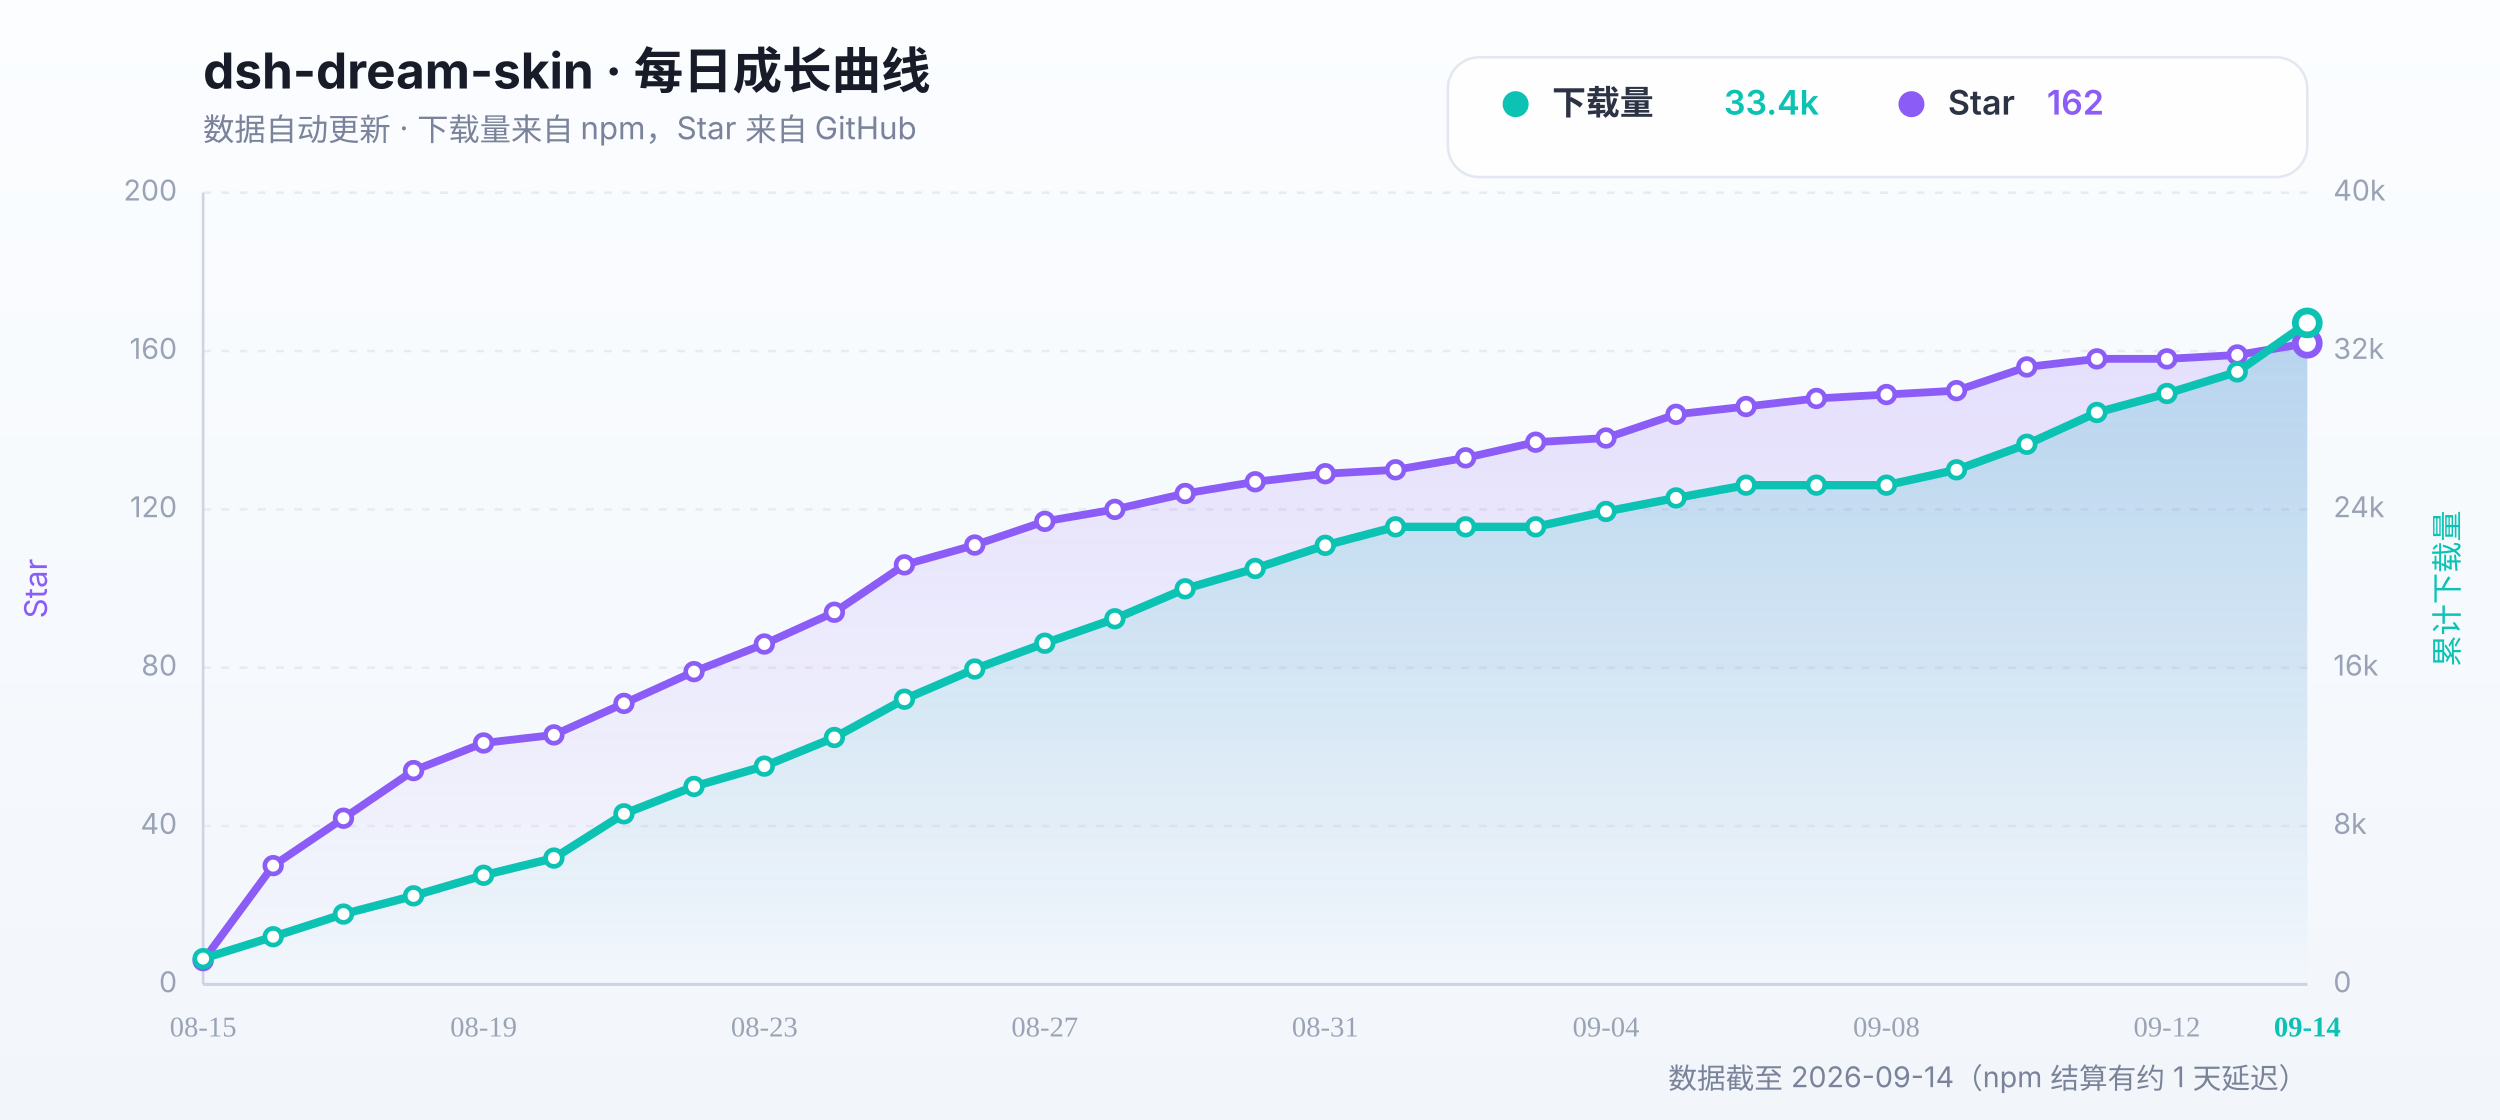
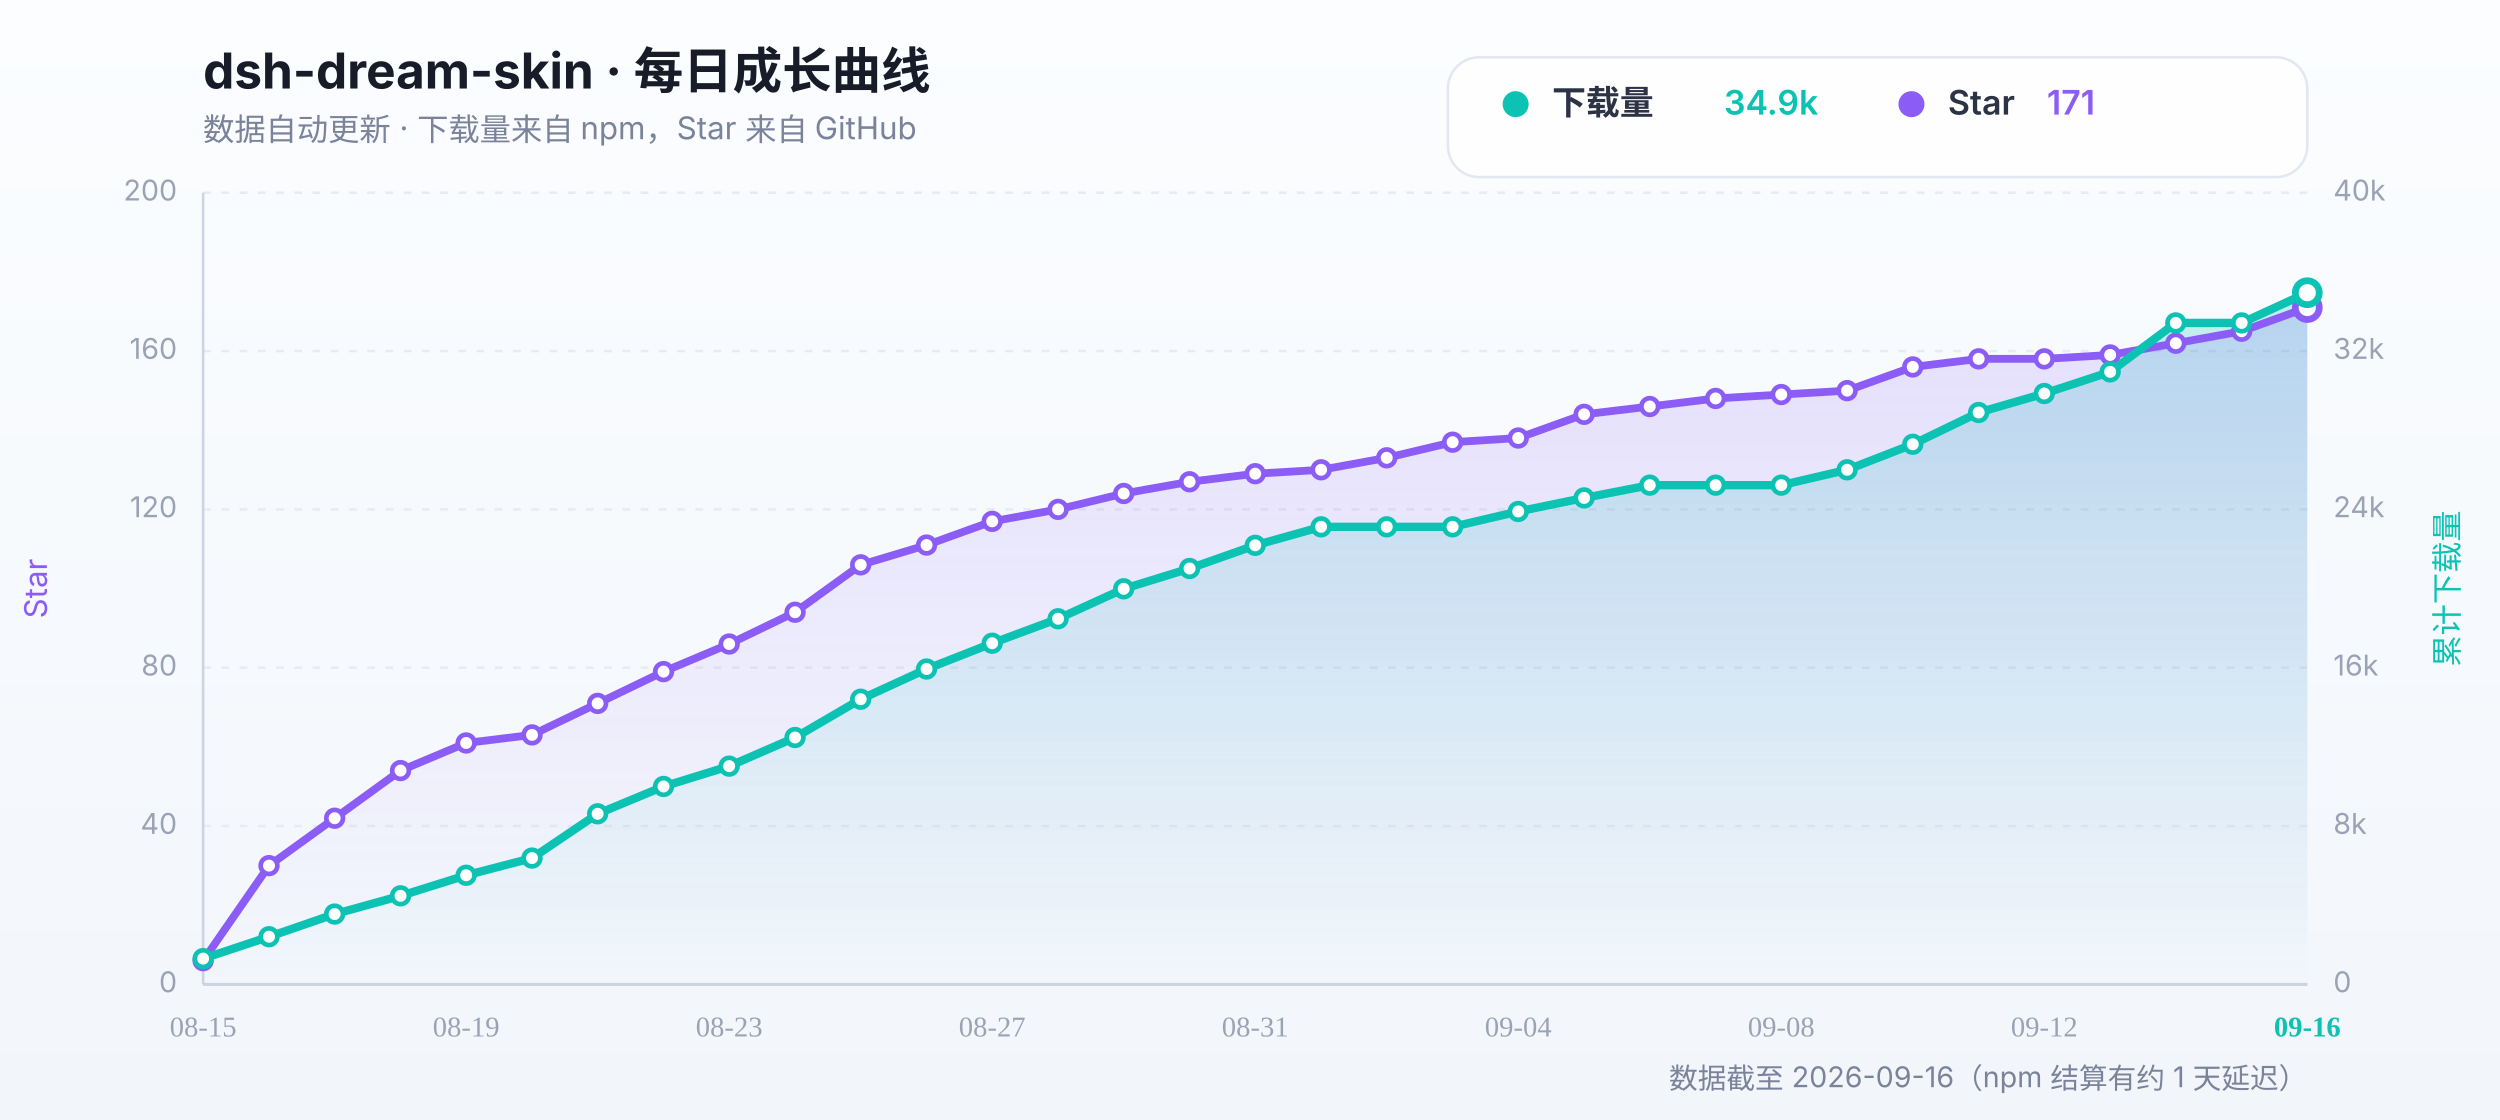
<svg xmlns="http://www.w3.org/2000/svg" width="960" height="430" viewBox="0 0 960 430" role="img" aria-label="dsh-dream-skin 每日 Star 与累计下载量双轴折线图">
  <defs>
    <linearGradient id="gradDl" x1="0" y1="0" x2="0" y2="1">
      <stop offset="0%" stop-color="#0cc2b3" stop-opacity="0.24" />
      <stop offset="100%" stop-color="#0cc2b3" stop-opacity="0" />
    </linearGradient>
    <linearGradient id="gradSt" x1="0" y1="0" x2="0" y2="1">
      <stop offset="0%" stop-color="#8b5cf6" stop-opacity="0.18" />
      <stop offset="100%" stop-color="#8b5cf6" stop-opacity="0" />
    </linearGradient>
    <linearGradient id="bgGrad" x1="0" y1="0" x2="0" y2="1">
      <stop offset="0%" stop-color="#fbfdff" />
      <stop offset="100%" stop-color="#f2f6fb" />
    </linearGradient>
  </defs>
  <rect width="960" height="430" fill="url(#bgGrad)" />
  <g font-family="system-ui,-apple-system,'Segoe UI',sans-serif">
    <text x="18" y="226" font-size="12" fill="#8b5cf6" transform="rotate(-90 18 226)" text-anchor="middle">Star</text>
    <text x="944" y="226" font-size="12" fill="#0cc2b3" transform="rotate(-90 944 226)" text-anchor="middle">累计下载量</text>
  </g>
  <text x="78" y="34" font-size="19" font-weight="700" fill="#171c28" font-family="system-ui,-apple-system,'Segoe UI',sans-serif">dsh-dream-skin · 每日成长曲线</text>
  <text x="78" y="54" font-size="12" fill="#7a8399" font-family="system-ui,-apple-system,'Segoe UI',sans-serif">数据自动更新 · 下载量来自 npm，Star 来自 GitHub</text>
  <g font-family="system-ui,-apple-system,'Segoe UI',sans-serif">
    <rect x="556" y="22" width="330" height="46" rx="12" fill="#ffffff" fill-opacity="0.72" stroke="#e3e8f0" stroke-width="1" />
    <circle cx="582" cy="40" r="5" fill="#0cc2b3" />
    <text x="596" y="44" font-size="13" font-weight="600" fill="#2c3344">下载量</text>
-     <text x="662" y="44" font-size="13" font-weight="600" fill="#0cc2b3">33.4k</text>
+     <text x="662" y="44" font-size="13" font-weight="600" fill="#0cc2b3">34.9k</text>
    <circle cx="734" cy="40" r="5" fill="#8b5cf6" />
    <text x="748" y="44" font-size="13" font-weight="600" fill="#2c3344">Star</text>
-     <text x="786" y="44" font-size="13" font-weight="600" fill="#8b5cf6">162</text>
+     <text x="786" y="44" font-size="13" font-weight="600" fill="#8b5cf6">171</text>
  </g>
  <line x1="78" y1="378.0" x2="886" y2="378.0" stroke="#d3d9e8" stroke-width="1.2" />
  <line x1="78" y1="317.2" x2="886" y2="317.2" stroke="#e8ebf2" stroke-width="1" stroke-dasharray="3 4" />
  <line x1="78" y1="256.4" x2="886" y2="256.4" stroke="#e8ebf2" stroke-width="1" stroke-dasharray="3 4" />
  <line x1="78" y1="195.6" x2="886" y2="195.6" stroke="#e8ebf2" stroke-width="1" stroke-dasharray="3 4" />
  <line x1="78" y1="134.8" x2="886" y2="134.8" stroke="#e8ebf2" stroke-width="1" stroke-dasharray="3 4" />
  <line x1="78" y1="74.0" x2="886" y2="74.0" stroke="#e8ebf2" stroke-width="1" stroke-dasharray="3 4" />
  <g font-family="system-ui,-apple-system,'Segoe UI',sans-serif">
    <text x="68" y="381.0" text-anchor="end" font-size="11" fill="#9aa3b5">0</text>
    <text x="68" y="320.2" text-anchor="end" font-size="11" fill="#9aa3b5">40</text>
    <text x="68" y="259.4" text-anchor="end" font-size="11" fill="#9aa3b5">80</text>
    <text x="68" y="198.6" text-anchor="end" font-size="11" fill="#9aa3b5">120</text>
    <text x="68" y="137.8" text-anchor="end" font-size="11" fill="#9aa3b5">160</text>
    <text x="68" y="77.0" text-anchor="end" font-size="11" fill="#9aa3b5">200</text>
    <text x="896" y="381.0" text-anchor="start" font-size="11" fill="#9aa3b5">0</text>
    <text x="896" y="320.2" text-anchor="start" font-size="11" fill="#9aa3b5">8k</text>
    <text x="896" y="259.4" text-anchor="start" font-size="11" fill="#9aa3b5">16k</text>
    <text x="896" y="198.6" text-anchor="start" font-size="11" fill="#9aa3b5">24k</text>
    <text x="896" y="137.8" text-anchor="start" font-size="11" fill="#9aa3b5">32k</text>
    <text x="896" y="77.0" text-anchor="start" font-size="11" fill="#9aa3b5">40k</text>
  </g>
  <line x1="78" y1="74" x2="78" y2="378" stroke="#cdd3e2" stroke-width="1" />
  <line x1="78" y1="378" x2="886" y2="378" stroke="#cdd3e2" stroke-width="1" />
-   <path d="M 78.0 378.0 L 78.0 368.1 L 104.9 359.7 L 131.9 351.0 L 158.8 344.0 L 185.7 336.1 L 212.7 329.5 L 239.6 312.5 L 266.5 302.0 L 293.5 294.2 L 320.4 283.2 L 347.3 268.5 L 374.3 256.9 L 401.2 247.0 L 428.1 237.6 L 455.1 226.1 L 482.0 218.3 L 508.9 209.4 L 535.9 202.3 L 562.8 202.3 L 589.7 202.3 L 616.7 196.4 L 643.6 191.2 L 670.5 186.3 L 697.5 186.3 L 724.4 186.3 L 751.3 180.4 L 778.3 170.6 L 805.2 158.4 L 832.1 151.1 L 859.1 142.8 L 886.0 124.0 L 886.0 378.0 Z" fill="url(#gradDl)" stroke="none" />
-   <path d="M 78.0 378.0 L 78.0 368.9 L 104.9 332.4 L 131.9 314.2 L 158.8 295.9 L 185.7 285.3 L 212.7 282.2 L 239.6 270.1 L 266.5 257.9 L 293.5 247.3 L 320.4 235.1 L 347.3 216.9 L 374.3 209.3 L 401.2 200.2 L 428.1 195.6 L 455.1 189.5 L 482.0 185.0 L 508.9 181.9 L 535.9 180.4 L 562.8 175.8 L 589.7 169.8 L 616.7 168.2 L 643.6 159.1 L 670.5 156.1 L 697.5 153.0 L 724.4 151.5 L 751.3 150.0 L 778.3 140.9 L 805.2 137.8 L 832.1 137.8 L 859.1 136.3 L 886.0 131.8 L 886.0 378.0 Z" fill="url(#gradSt)" stroke="none" />
-   <polyline points="78.0,368.9 104.9,332.4 131.9,314.2 158.8,295.9 185.7,285.3 212.7,282.2 239.6,270.1 266.5,257.9 293.5,247.3 320.4,235.1 347.3,216.9 374.3,209.3 401.2,200.2 428.1,195.6 455.1,189.5 482.0,185.0 508.9,181.9 535.9,180.4 562.8,175.8 589.7,169.8 616.7,168.2 643.6,159.1 670.5,156.1 697.5,153.0 724.4,151.5 751.3,150.0 778.3,140.9 805.2,137.8 832.1,137.8 859.1,136.3 886.0,131.8" fill="none" stroke="#8b5cf6" stroke-width="3" stroke-linecap="round" stroke-linejoin="round" />
+   <path d="M 78.0 378.0 L 78.0 368.1 L 103.3 359.7 L 128.5 351.0 L 153.8 344.0 L 179.0 336.1 L 204.3 329.5 L 229.5 312.5 L 254.8 302.0 L 280.0 294.2 L 305.3 283.2 L 330.5 268.5 L 355.8 256.9 L 381.0 247.0 L 406.3 237.6 L 431.5 226.1 L 456.8 218.3 L 482.0 209.4 L 507.3 202.3 L 532.5 202.3 L 557.8 202.3 L 583.0 196.4 L 608.3 191.2 L 633.5 186.3 L 658.8 186.3 L 684.0 186.3 L 709.3 180.4 L 734.5 170.6 L 759.8 158.4 L 785.0 151.1 L 810.3 142.8 L 835.5 124.0 L 860.8 124.0 L 886.0 112.4 L 886.0 378.0 Z" fill="url(#gradDl)" stroke="none" />
+   <path d="M 78.0 378.0 L 78.0 368.9 L 103.3 332.4 L 128.5 314.2 L 153.8 295.9 L 179.0 285.3 L 204.3 282.2 L 229.5 270.1 L 254.8 257.9 L 280.0 247.3 L 305.3 235.1 L 330.5 216.9 L 355.8 209.3 L 381.0 200.2 L 406.3 195.6 L 431.5 189.5 L 456.8 185.0 L 482.0 181.9 L 507.3 180.4 L 532.5 175.8 L 557.8 169.8 L 583.0 168.2 L 608.3 159.1 L 633.5 156.1 L 658.8 153.0 L 684.0 151.5 L 709.3 150.0 L 734.5 140.9 L 759.8 137.8 L 785.0 137.8 L 810.3 136.3 L 835.5 131.8 L 860.8 127.2 L 886.0 118.1 L 886.0 378.0 Z" fill="url(#gradSt)" stroke="none" />
+   <polyline points="78.0,368.9 103.3,332.4 128.5,314.2 153.8,295.9 179.0,285.3 204.3,282.2 229.5,270.1 254.8,257.9 280.0,247.3 305.3,235.1 330.5,216.9 355.8,209.3 381.0,200.2 406.3,195.6 431.5,189.5 456.8,185.0 482.0,181.9 507.3,180.4 532.5,175.8 557.8,169.8 583.0,168.2 608.3,159.1 633.5,156.1 658.8,153.0 684.0,151.5 709.3,150.0 734.5,140.9 759.8,137.8 785.0,137.8 810.3,136.3 835.5,131.8 860.8,127.2 886.0,118.1" fill="none" stroke="#8b5cf6" stroke-width="3" stroke-linecap="round" stroke-linejoin="round" />
  <circle cx="78.0" cy="368.9" r="3.2" fill="#ffffff" stroke="#8b5cf6" stroke-width="1.8" />
-   <circle cx="104.9" cy="332.4" r="3.2" fill="#ffffff" stroke="#8b5cf6" stroke-width="1.8" />
-   <circle cx="131.9" cy="314.2" r="3.2" fill="#ffffff" stroke="#8b5cf6" stroke-width="1.8" />
-   <circle cx="158.8" cy="295.9" r="3.2" fill="#ffffff" stroke="#8b5cf6" stroke-width="1.8" />
-   <circle cx="185.7" cy="285.3" r="3.2" fill="#ffffff" stroke="#8b5cf6" stroke-width="1.8" />
-   <circle cx="212.7" cy="282.2" r="3.2" fill="#ffffff" stroke="#8b5cf6" stroke-width="1.8" />
-   <circle cx="239.6" cy="270.1" r="3.2" fill="#ffffff" stroke="#8b5cf6" stroke-width="1.8" />
-   <circle cx="266.5" cy="257.9" r="3.2" fill="#ffffff" stroke="#8b5cf6" stroke-width="1.8" />
-   <circle cx="293.5" cy="247.3" r="3.2" fill="#ffffff" stroke="#8b5cf6" stroke-width="1.8" />
-   <circle cx="320.4" cy="235.1" r="3.2" fill="#ffffff" stroke="#8b5cf6" stroke-width="1.8" />
-   <circle cx="347.3" cy="216.9" r="3.2" fill="#ffffff" stroke="#8b5cf6" stroke-width="1.8" />
-   <circle cx="374.3" cy="209.3" r="3.2" fill="#ffffff" stroke="#8b5cf6" stroke-width="1.8" />
-   <circle cx="401.2" cy="200.2" r="3.2" fill="#ffffff" stroke="#8b5cf6" stroke-width="1.8" />
-   <circle cx="428.1" cy="195.6" r="3.2" fill="#ffffff" stroke="#8b5cf6" stroke-width="1.8" />
-   <circle cx="455.1" cy="189.5" r="3.2" fill="#ffffff" stroke="#8b5cf6" stroke-width="1.8" />
-   <circle cx="482.0" cy="185.0" r="3.2" fill="#ffffff" stroke="#8b5cf6" stroke-width="1.8" />
-   <circle cx="508.9" cy="181.9" r="3.2" fill="#ffffff" stroke="#8b5cf6" stroke-width="1.8" />
-   <circle cx="535.9" cy="180.4" r="3.2" fill="#ffffff" stroke="#8b5cf6" stroke-width="1.8" />
-   <circle cx="562.8" cy="175.8" r="3.2" fill="#ffffff" stroke="#8b5cf6" stroke-width="1.8" />
-   <circle cx="589.7" cy="169.8" r="3.2" fill="#ffffff" stroke="#8b5cf6" stroke-width="1.8" />
-   <circle cx="616.7" cy="168.2" r="3.2" fill="#ffffff" stroke="#8b5cf6" stroke-width="1.8" />
-   <circle cx="643.6" cy="159.1" r="3.2" fill="#ffffff" stroke="#8b5cf6" stroke-width="1.8" />
-   <circle cx="670.5" cy="156.1" r="3.2" fill="#ffffff" stroke="#8b5cf6" stroke-width="1.8" />
-   <circle cx="697.5" cy="153.0" r="3.2" fill="#ffffff" stroke="#8b5cf6" stroke-width="1.8" />
-   <circle cx="724.4" cy="151.5" r="3.2" fill="#ffffff" stroke="#8b5cf6" stroke-width="1.8" />
-   <circle cx="751.3" cy="150.0" r="3.2" fill="#ffffff" stroke="#8b5cf6" stroke-width="1.8" />
-   <circle cx="778.3" cy="140.9" r="3.2" fill="#ffffff" stroke="#8b5cf6" stroke-width="1.8" />
-   <circle cx="805.2" cy="137.8" r="3.2" fill="#ffffff" stroke="#8b5cf6" stroke-width="1.8" />
-   <circle cx="832.1" cy="137.8" r="3.2" fill="#ffffff" stroke="#8b5cf6" stroke-width="1.8" />
-   <circle cx="859.1" cy="136.3" r="3.2" fill="#ffffff" stroke="#8b5cf6" stroke-width="1.8" />
-   <circle cx="886.0" cy="131.8" r="4.6" fill="#ffffff" stroke="#8b5cf6" stroke-width="2.6" />
-   <polyline points="78.0,368.1 104.9,359.7 131.9,351.0 158.8,344.0 185.7,336.1 212.7,329.5 239.6,312.5 266.5,302.0 293.5,294.2 320.4,283.2 347.3,268.5 374.3,256.9 401.2,247.0 428.1,237.6 455.1,226.1 482.0,218.3 508.9,209.4 535.9,202.3 562.8,202.3 589.7,202.3 616.7,196.4 643.6,191.2 670.5,186.3 697.5,186.3 724.4,186.3 751.3,180.4 778.3,170.6 805.2,158.4 832.1,151.1 859.1,142.8 886.0,124.0" fill="none" stroke="#0cc2b3" stroke-width="3.2" stroke-linecap="round" stroke-linejoin="round" />
+   <circle cx="103.3" cy="332.4" r="3.2" fill="#ffffff" stroke="#8b5cf6" stroke-width="1.8" />
+   <circle cx="128.5" cy="314.2" r="3.2" fill="#ffffff" stroke="#8b5cf6" stroke-width="1.8" />
+   <circle cx="153.8" cy="295.9" r="3.2" fill="#ffffff" stroke="#8b5cf6" stroke-width="1.8" />
+   <circle cx="179.0" cy="285.3" r="3.2" fill="#ffffff" stroke="#8b5cf6" stroke-width="1.8" />
+   <circle cx="204.3" cy="282.2" r="3.2" fill="#ffffff" stroke="#8b5cf6" stroke-width="1.8" />
+   <circle cx="229.5" cy="270.1" r="3.2" fill="#ffffff" stroke="#8b5cf6" stroke-width="1.8" />
+   <circle cx="254.8" cy="257.9" r="3.2" fill="#ffffff" stroke="#8b5cf6" stroke-width="1.8" />
+   <circle cx="280.0" cy="247.3" r="3.2" fill="#ffffff" stroke="#8b5cf6" stroke-width="1.8" />
+   <circle cx="305.3" cy="235.1" r="3.2" fill="#ffffff" stroke="#8b5cf6" stroke-width="1.8" />
+   <circle cx="330.5" cy="216.9" r="3.2" fill="#ffffff" stroke="#8b5cf6" stroke-width="1.8" />
+   <circle cx="355.8" cy="209.3" r="3.2" fill="#ffffff" stroke="#8b5cf6" stroke-width="1.8" />
+   <circle cx="381.0" cy="200.2" r="3.2" fill="#ffffff" stroke="#8b5cf6" stroke-width="1.8" />
+   <circle cx="406.3" cy="195.6" r="3.2" fill="#ffffff" stroke="#8b5cf6" stroke-width="1.8" />
+   <circle cx="431.5" cy="189.5" r="3.2" fill="#ffffff" stroke="#8b5cf6" stroke-width="1.8" />
+   <circle cx="456.8" cy="185.0" r="3.2" fill="#ffffff" stroke="#8b5cf6" stroke-width="1.8" />
+   <circle cx="482.0" cy="181.9" r="3.2" fill="#ffffff" stroke="#8b5cf6" stroke-width="1.8" />
+   <circle cx="507.3" cy="180.4" r="3.2" fill="#ffffff" stroke="#8b5cf6" stroke-width="1.8" />
+   <circle cx="532.5" cy="175.8" r="3.2" fill="#ffffff" stroke="#8b5cf6" stroke-width="1.8" />
+   <circle cx="557.8" cy="169.8" r="3.2" fill="#ffffff" stroke="#8b5cf6" stroke-width="1.8" />
+   <circle cx="583.0" cy="168.2" r="3.2" fill="#ffffff" stroke="#8b5cf6" stroke-width="1.8" />
+   <circle cx="608.3" cy="159.1" r="3.2" fill="#ffffff" stroke="#8b5cf6" stroke-width="1.8" />
+   <circle cx="633.5" cy="156.1" r="3.2" fill="#ffffff" stroke="#8b5cf6" stroke-width="1.8" />
+   <circle cx="658.8" cy="153.0" r="3.2" fill="#ffffff" stroke="#8b5cf6" stroke-width="1.8" />
+   <circle cx="684.0" cy="151.5" r="3.2" fill="#ffffff" stroke="#8b5cf6" stroke-width="1.8" />
+   <circle cx="709.3" cy="150.0" r="3.2" fill="#ffffff" stroke="#8b5cf6" stroke-width="1.8" />
+   <circle cx="734.5" cy="140.9" r="3.2" fill="#ffffff" stroke="#8b5cf6" stroke-width="1.8" />
+   <circle cx="759.8" cy="137.8" r="3.2" fill="#ffffff" stroke="#8b5cf6" stroke-width="1.8" />
+   <circle cx="785.0" cy="137.8" r="3.2" fill="#ffffff" stroke="#8b5cf6" stroke-width="1.8" />
+   <circle cx="810.3" cy="136.3" r="3.2" fill="#ffffff" stroke="#8b5cf6" stroke-width="1.8" />
+   <circle cx="835.5" cy="131.8" r="3.2" fill="#ffffff" stroke="#8b5cf6" stroke-width="1.8" />
+   <circle cx="860.8" cy="127.2" r="3.2" fill="#ffffff" stroke="#8b5cf6" stroke-width="1.8" />
+   <circle cx="886.0" cy="118.1" r="4.6" fill="#ffffff" stroke="#8b5cf6" stroke-width="2.6" />
+   <polyline points="78.0,368.1 103.3,359.7 128.5,351.0 153.8,344.0 179.0,336.1 204.3,329.5 229.5,312.5 254.8,302.0 280.0,294.2 305.3,283.2 330.5,268.5 355.8,256.9 381.0,247.0 406.3,237.6 431.5,226.1 456.8,218.3 482.0,209.4 507.3,202.3 532.5,202.3 557.8,202.3 583.0,196.4 608.3,191.2 633.5,186.3 658.8,186.3 684.0,186.3 709.3,180.4 734.5,170.6 759.8,158.4 785.0,151.1 810.3,142.8 835.5,124.0 860.8,124.0 886.0,112.4" fill="none" stroke="#0cc2b3" stroke-width="3.2" stroke-linecap="round" stroke-linejoin="round" />
  <circle cx="78.0" cy="368.1" r="3.2" fill="#ffffff" stroke="#0cc2b3" stroke-width="1.8" />
-   <circle cx="104.9" cy="359.7" r="3.2" fill="#ffffff" stroke="#0cc2b3" stroke-width="1.8" />
-   <circle cx="131.9" cy="351.0" r="3.2" fill="#ffffff" stroke="#0cc2b3" stroke-width="1.8" />
-   <circle cx="158.8" cy="344.0" r="3.2" fill="#ffffff" stroke="#0cc2b3" stroke-width="1.8" />
-   <circle cx="185.7" cy="336.1" r="3.2" fill="#ffffff" stroke="#0cc2b3" stroke-width="1.8" />
-   <circle cx="212.7" cy="329.5" r="3.2" fill="#ffffff" stroke="#0cc2b3" stroke-width="1.8" />
-   <circle cx="239.6" cy="312.5" r="3.2" fill="#ffffff" stroke="#0cc2b3" stroke-width="1.8" />
-   <circle cx="266.5" cy="302.0" r="3.2" fill="#ffffff" stroke="#0cc2b3" stroke-width="1.8" />
-   <circle cx="293.5" cy="294.2" r="3.2" fill="#ffffff" stroke="#0cc2b3" stroke-width="1.8" />
-   <circle cx="320.4" cy="283.2" r="3.2" fill="#ffffff" stroke="#0cc2b3" stroke-width="1.8" />
-   <circle cx="347.3" cy="268.5" r="3.2" fill="#ffffff" stroke="#0cc2b3" stroke-width="1.8" />
-   <circle cx="374.3" cy="256.9" r="3.2" fill="#ffffff" stroke="#0cc2b3" stroke-width="1.8" />
-   <circle cx="401.2" cy="247.0" r="3.2" fill="#ffffff" stroke="#0cc2b3" stroke-width="1.8" />
-   <circle cx="428.1" cy="237.6" r="3.2" fill="#ffffff" stroke="#0cc2b3" stroke-width="1.8" />
-   <circle cx="455.1" cy="226.1" r="3.2" fill="#ffffff" stroke="#0cc2b3" stroke-width="1.8" />
-   <circle cx="482.0" cy="218.3" r="3.2" fill="#ffffff" stroke="#0cc2b3" stroke-width="1.8" />
-   <circle cx="508.9" cy="209.4" r="3.2" fill="#ffffff" stroke="#0cc2b3" stroke-width="1.8" />
-   <circle cx="535.9" cy="202.3" r="3.2" fill="#ffffff" stroke="#0cc2b3" stroke-width="1.8" />
-   <circle cx="562.8" cy="202.3" r="3.2" fill="#ffffff" stroke="#0cc2b3" stroke-width="1.8" />
-   <circle cx="589.7" cy="202.3" r="3.2" fill="#ffffff" stroke="#0cc2b3" stroke-width="1.8" />
-   <circle cx="616.7" cy="196.4" r="3.2" fill="#ffffff" stroke="#0cc2b3" stroke-width="1.8" />
-   <circle cx="643.6" cy="191.2" r="3.2" fill="#ffffff" stroke="#0cc2b3" stroke-width="1.8" />
-   <circle cx="670.5" cy="186.3" r="3.2" fill="#ffffff" stroke="#0cc2b3" stroke-width="1.8" />
-   <circle cx="697.5" cy="186.3" r="3.2" fill="#ffffff" stroke="#0cc2b3" stroke-width="1.8" />
-   <circle cx="724.4" cy="186.3" r="3.2" fill="#ffffff" stroke="#0cc2b3" stroke-width="1.8" />
-   <circle cx="751.3" cy="180.4" r="3.2" fill="#ffffff" stroke="#0cc2b3" stroke-width="1.8" />
-   <circle cx="778.3" cy="170.6" r="3.2" fill="#ffffff" stroke="#0cc2b3" stroke-width="1.8" />
-   <circle cx="805.2" cy="158.4" r="3.2" fill="#ffffff" stroke="#0cc2b3" stroke-width="1.8" />
-   <circle cx="832.1" cy="151.1" r="3.2" fill="#ffffff" stroke="#0cc2b3" stroke-width="1.8" />
-   <circle cx="859.1" cy="142.8" r="3.2" fill="#ffffff" stroke="#0cc2b3" stroke-width="1.8" />
-   <circle cx="886.0" cy="124.0" r="4.6" fill="#ffffff" stroke="#0cc2b3" stroke-width="2.6" />
+   <circle cx="103.3" cy="359.7" r="3.2" fill="#ffffff" stroke="#0cc2b3" stroke-width="1.8" />
+   <circle cx="128.5" cy="351.0" r="3.2" fill="#ffffff" stroke="#0cc2b3" stroke-width="1.8" />
+   <circle cx="153.8" cy="344.0" r="3.2" fill="#ffffff" stroke="#0cc2b3" stroke-width="1.8" />
+   <circle cx="179.0" cy="336.1" r="3.2" fill="#ffffff" stroke="#0cc2b3" stroke-width="1.8" />
+   <circle cx="204.3" cy="329.5" r="3.2" fill="#ffffff" stroke="#0cc2b3" stroke-width="1.8" />
+   <circle cx="229.5" cy="312.5" r="3.2" fill="#ffffff" stroke="#0cc2b3" stroke-width="1.8" />
+   <circle cx="254.8" cy="302.0" r="3.2" fill="#ffffff" stroke="#0cc2b3" stroke-width="1.8" />
+   <circle cx="280.0" cy="294.2" r="3.2" fill="#ffffff" stroke="#0cc2b3" stroke-width="1.8" />
+   <circle cx="305.3" cy="283.2" r="3.2" fill="#ffffff" stroke="#0cc2b3" stroke-width="1.8" />
+   <circle cx="330.5" cy="268.5" r="3.2" fill="#ffffff" stroke="#0cc2b3" stroke-width="1.8" />
+   <circle cx="355.8" cy="256.9" r="3.2" fill="#ffffff" stroke="#0cc2b3" stroke-width="1.8" />
+   <circle cx="381.0" cy="247.0" r="3.2" fill="#ffffff" stroke="#0cc2b3" stroke-width="1.8" />
+   <circle cx="406.3" cy="237.6" r="3.2" fill="#ffffff" stroke="#0cc2b3" stroke-width="1.8" />
+   <circle cx="431.5" cy="226.1" r="3.2" fill="#ffffff" stroke="#0cc2b3" stroke-width="1.8" />
+   <circle cx="456.8" cy="218.3" r="3.2" fill="#ffffff" stroke="#0cc2b3" stroke-width="1.8" />
+   <circle cx="482.0" cy="209.4" r="3.2" fill="#ffffff" stroke="#0cc2b3" stroke-width="1.8" />
+   <circle cx="507.3" cy="202.3" r="3.2" fill="#ffffff" stroke="#0cc2b3" stroke-width="1.8" />
+   <circle cx="532.5" cy="202.3" r="3.2" fill="#ffffff" stroke="#0cc2b3" stroke-width="1.8" />
+   <circle cx="557.8" cy="202.3" r="3.2" fill="#ffffff" stroke="#0cc2b3" stroke-width="1.8" />
+   <circle cx="583.0" cy="196.4" r="3.2" fill="#ffffff" stroke="#0cc2b3" stroke-width="1.8" />
+   <circle cx="608.3" cy="191.2" r="3.2" fill="#ffffff" stroke="#0cc2b3" stroke-width="1.8" />
+   <circle cx="633.5" cy="186.3" r="3.2" fill="#ffffff" stroke="#0cc2b3" stroke-width="1.8" />
+   <circle cx="658.8" cy="186.3" r="3.2" fill="#ffffff" stroke="#0cc2b3" stroke-width="1.8" />
+   <circle cx="684.0" cy="186.3" r="3.2" fill="#ffffff" stroke="#0cc2b3" stroke-width="1.8" />
+   <circle cx="709.3" cy="180.4" r="3.2" fill="#ffffff" stroke="#0cc2b3" stroke-width="1.8" />
+   <circle cx="734.5" cy="170.6" r="3.2" fill="#ffffff" stroke="#0cc2b3" stroke-width="1.8" />
+   <circle cx="759.8" cy="158.4" r="3.2" fill="#ffffff" stroke="#0cc2b3" stroke-width="1.8" />
+   <circle cx="785.0" cy="151.1" r="3.2" fill="#ffffff" stroke="#0cc2b3" stroke-width="1.8" />
+   <circle cx="810.3" cy="142.8" r="3.2" fill="#ffffff" stroke="#0cc2b3" stroke-width="1.8" />
+   <circle cx="835.5" cy="124.0" r="3.2" fill="#ffffff" stroke="#0cc2b3" stroke-width="1.8" />
+   <circle cx="860.8" cy="124.0" r="3.2" fill="#ffffff" stroke="#0cc2b3" stroke-width="1.8" />
+   <circle cx="886.0" cy="112.4" r="4.6" fill="#ffffff" stroke="#0cc2b3" stroke-width="2.6" />
  <text x="78.0" y="398" text-anchor="middle" font-size="11" fill="#9aa3b5">08-15</text>
-   <text x="185.7" y="398" text-anchor="middle" font-size="11" fill="#9aa3b5">08-19</text>
-   <text x="293.5" y="398" text-anchor="middle" font-size="11" fill="#9aa3b5">08-23</text>
-   <text x="401.2" y="398" text-anchor="middle" font-size="11" fill="#9aa3b5">08-27</text>
-   <text x="508.9" y="398" text-anchor="middle" font-size="11" fill="#9aa3b5">08-31</text>
-   <text x="616.7" y="398" text-anchor="middle" font-size="11" fill="#9aa3b5">09-04</text>
-   <text x="724.4" y="398" text-anchor="middle" font-size="11" fill="#9aa3b5">09-08</text>
-   <text x="832.1" y="398" text-anchor="middle" font-size="11" fill="#9aa3b5">09-12</text>
-   <text x="886.0" y="398" text-anchor="middle" font-size="11" fill="#0cc2b3" font-weight="600">09-14</text>
-   <text x="886" y="418" text-anchor="end" font-size="11" fill="#7a8399" font-family="system-ui,-apple-system,'Segoe UI',sans-serif">数据截至 2026-09-14（npm 结算有约 1 天延迟）</text>
+   <text x="179.0" y="398" text-anchor="middle" font-size="11" fill="#9aa3b5">08-19</text>
+   <text x="280.0" y="398" text-anchor="middle" font-size="11" fill="#9aa3b5">08-23</text>
+   <text x="381.0" y="398" text-anchor="middle" font-size="11" fill="#9aa3b5">08-27</text>
+   <text x="482.0" y="398" text-anchor="middle" font-size="11" fill="#9aa3b5">08-31</text>
+   <text x="583.0" y="398" text-anchor="middle" font-size="11" fill="#9aa3b5">09-04</text>
+   <text x="684.0" y="398" text-anchor="middle" font-size="11" fill="#9aa3b5">09-08</text>
+   <text x="785.0" y="398" text-anchor="middle" font-size="11" fill="#9aa3b5">09-12</text>
+   <text x="886.0" y="398" text-anchor="middle" font-size="11" fill="#0cc2b3" font-weight="600">09-16</text>
+   <text x="886" y="418" text-anchor="end" font-size="11" fill="#7a8399" font-family="system-ui,-apple-system,'Segoe UI',sans-serif">数据截至 2026-09-16（npm 结算有约 1 天延迟）</text>
</svg>
